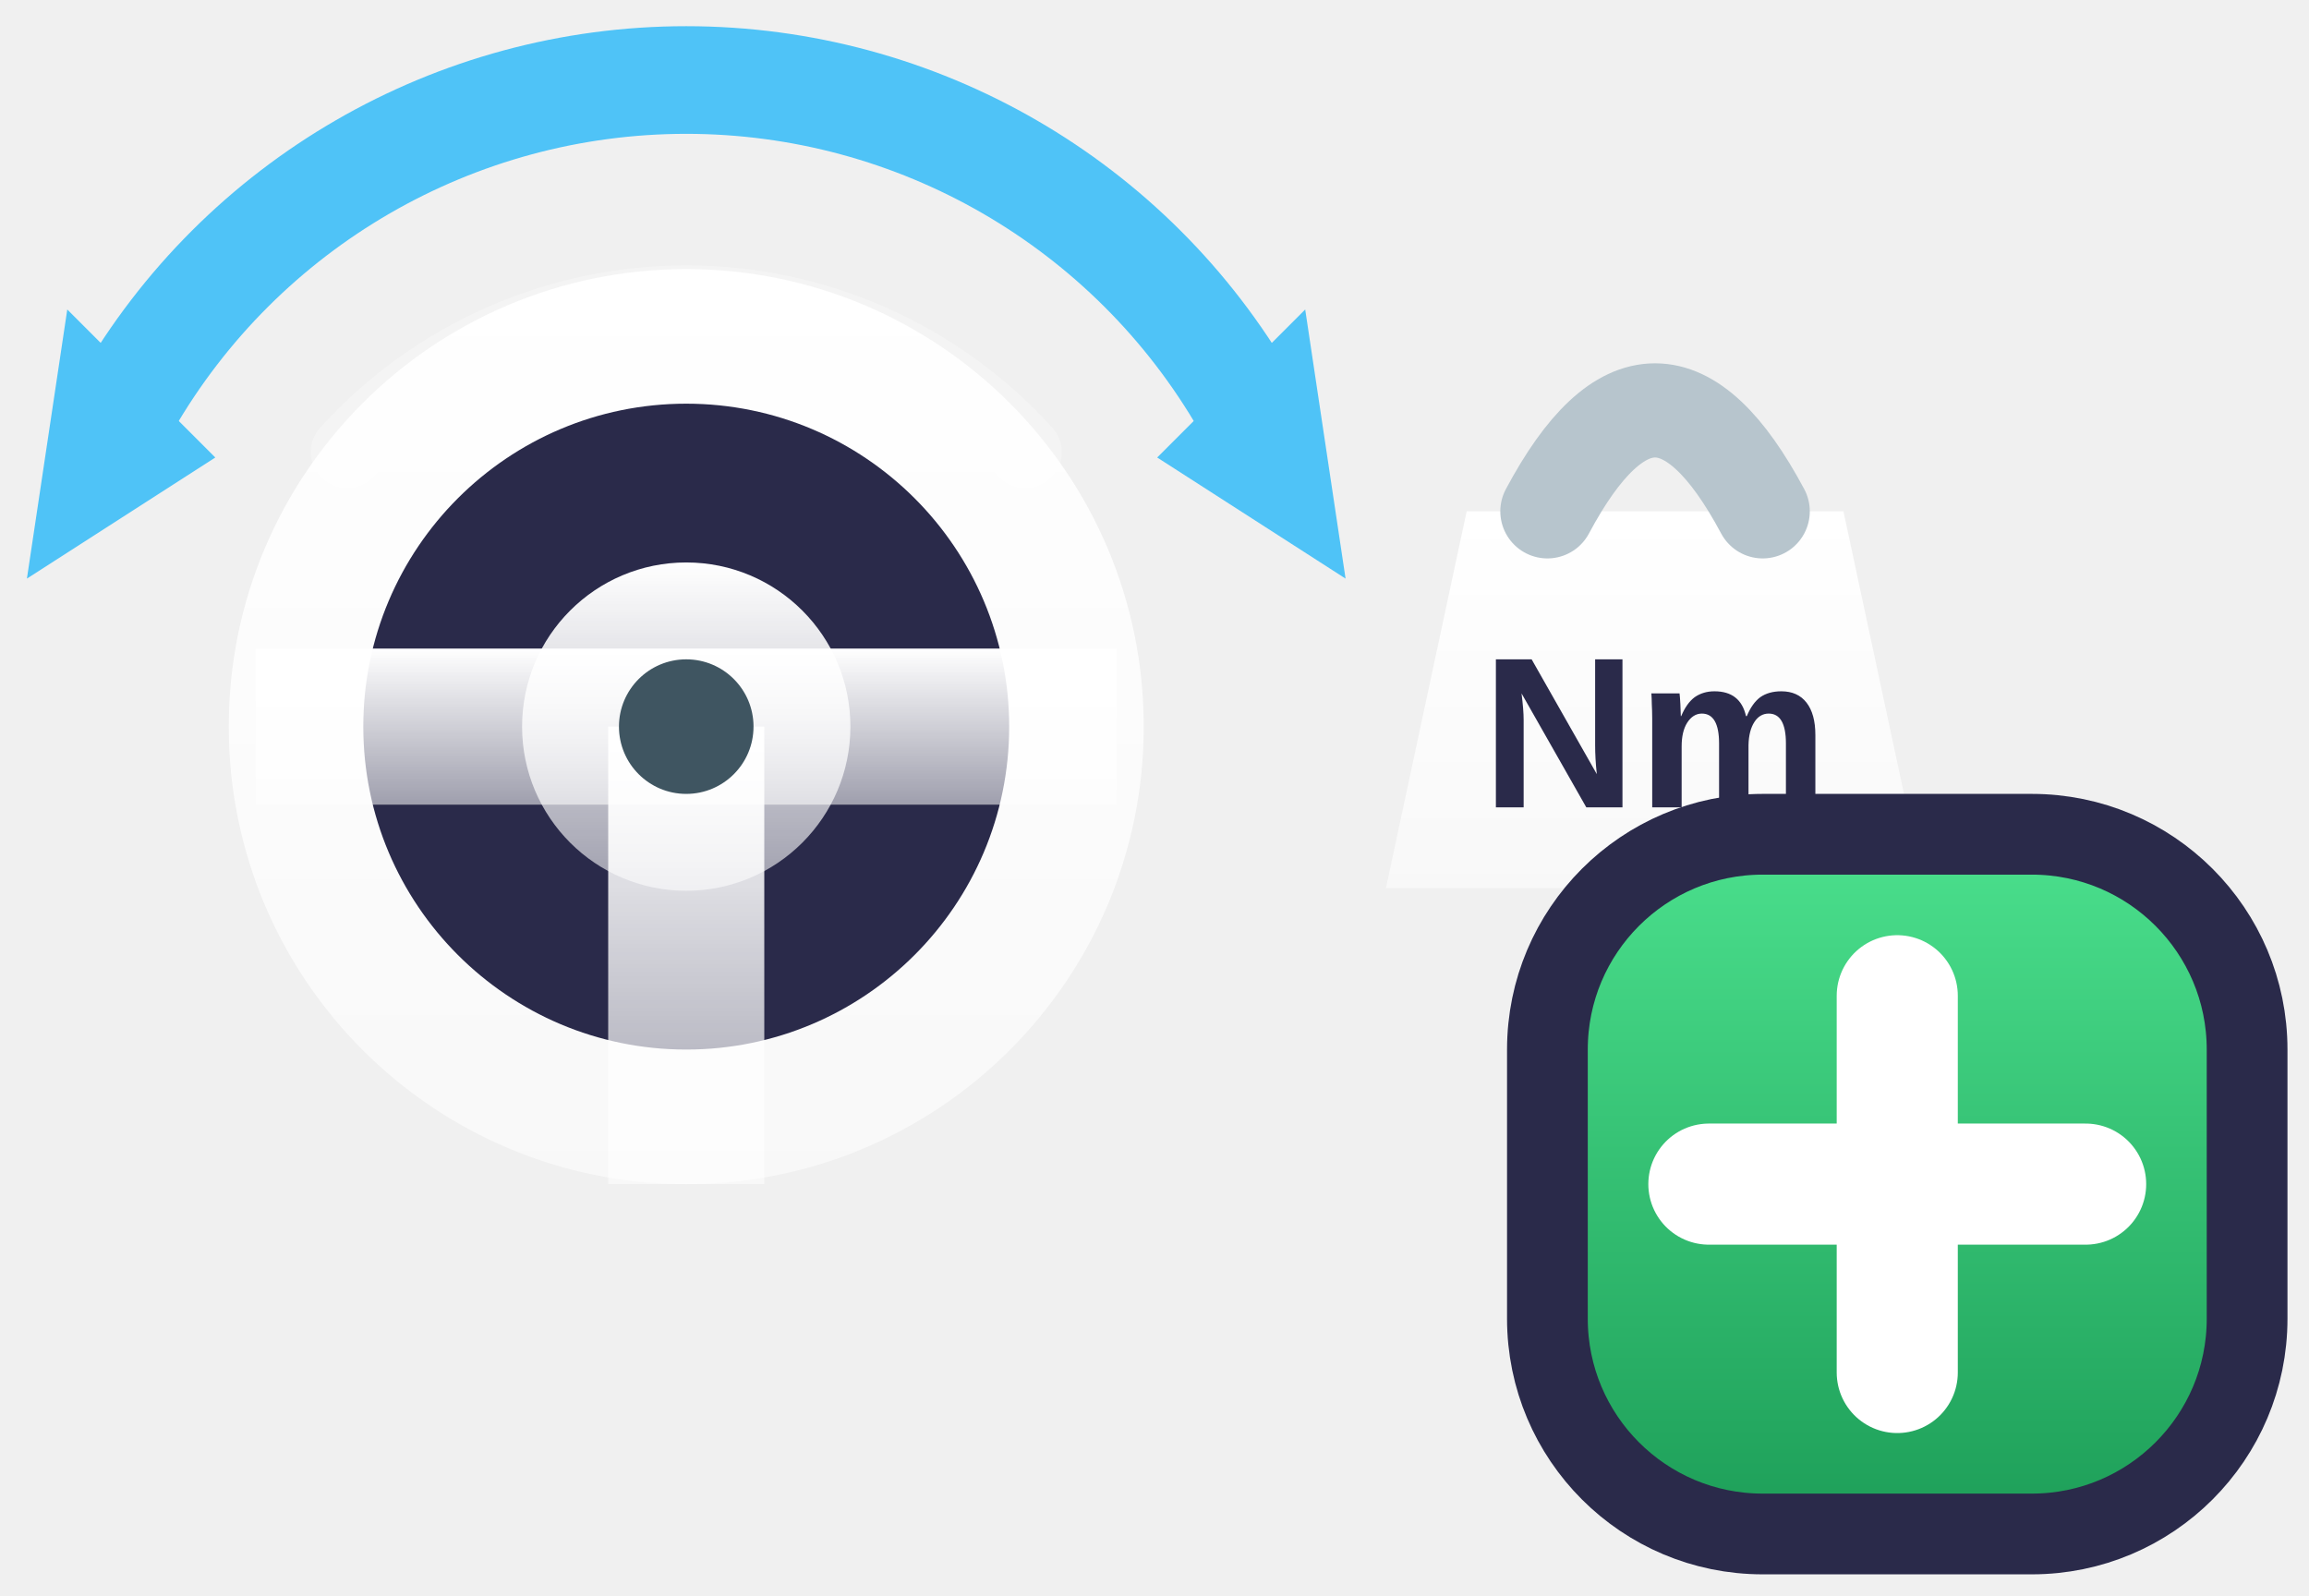
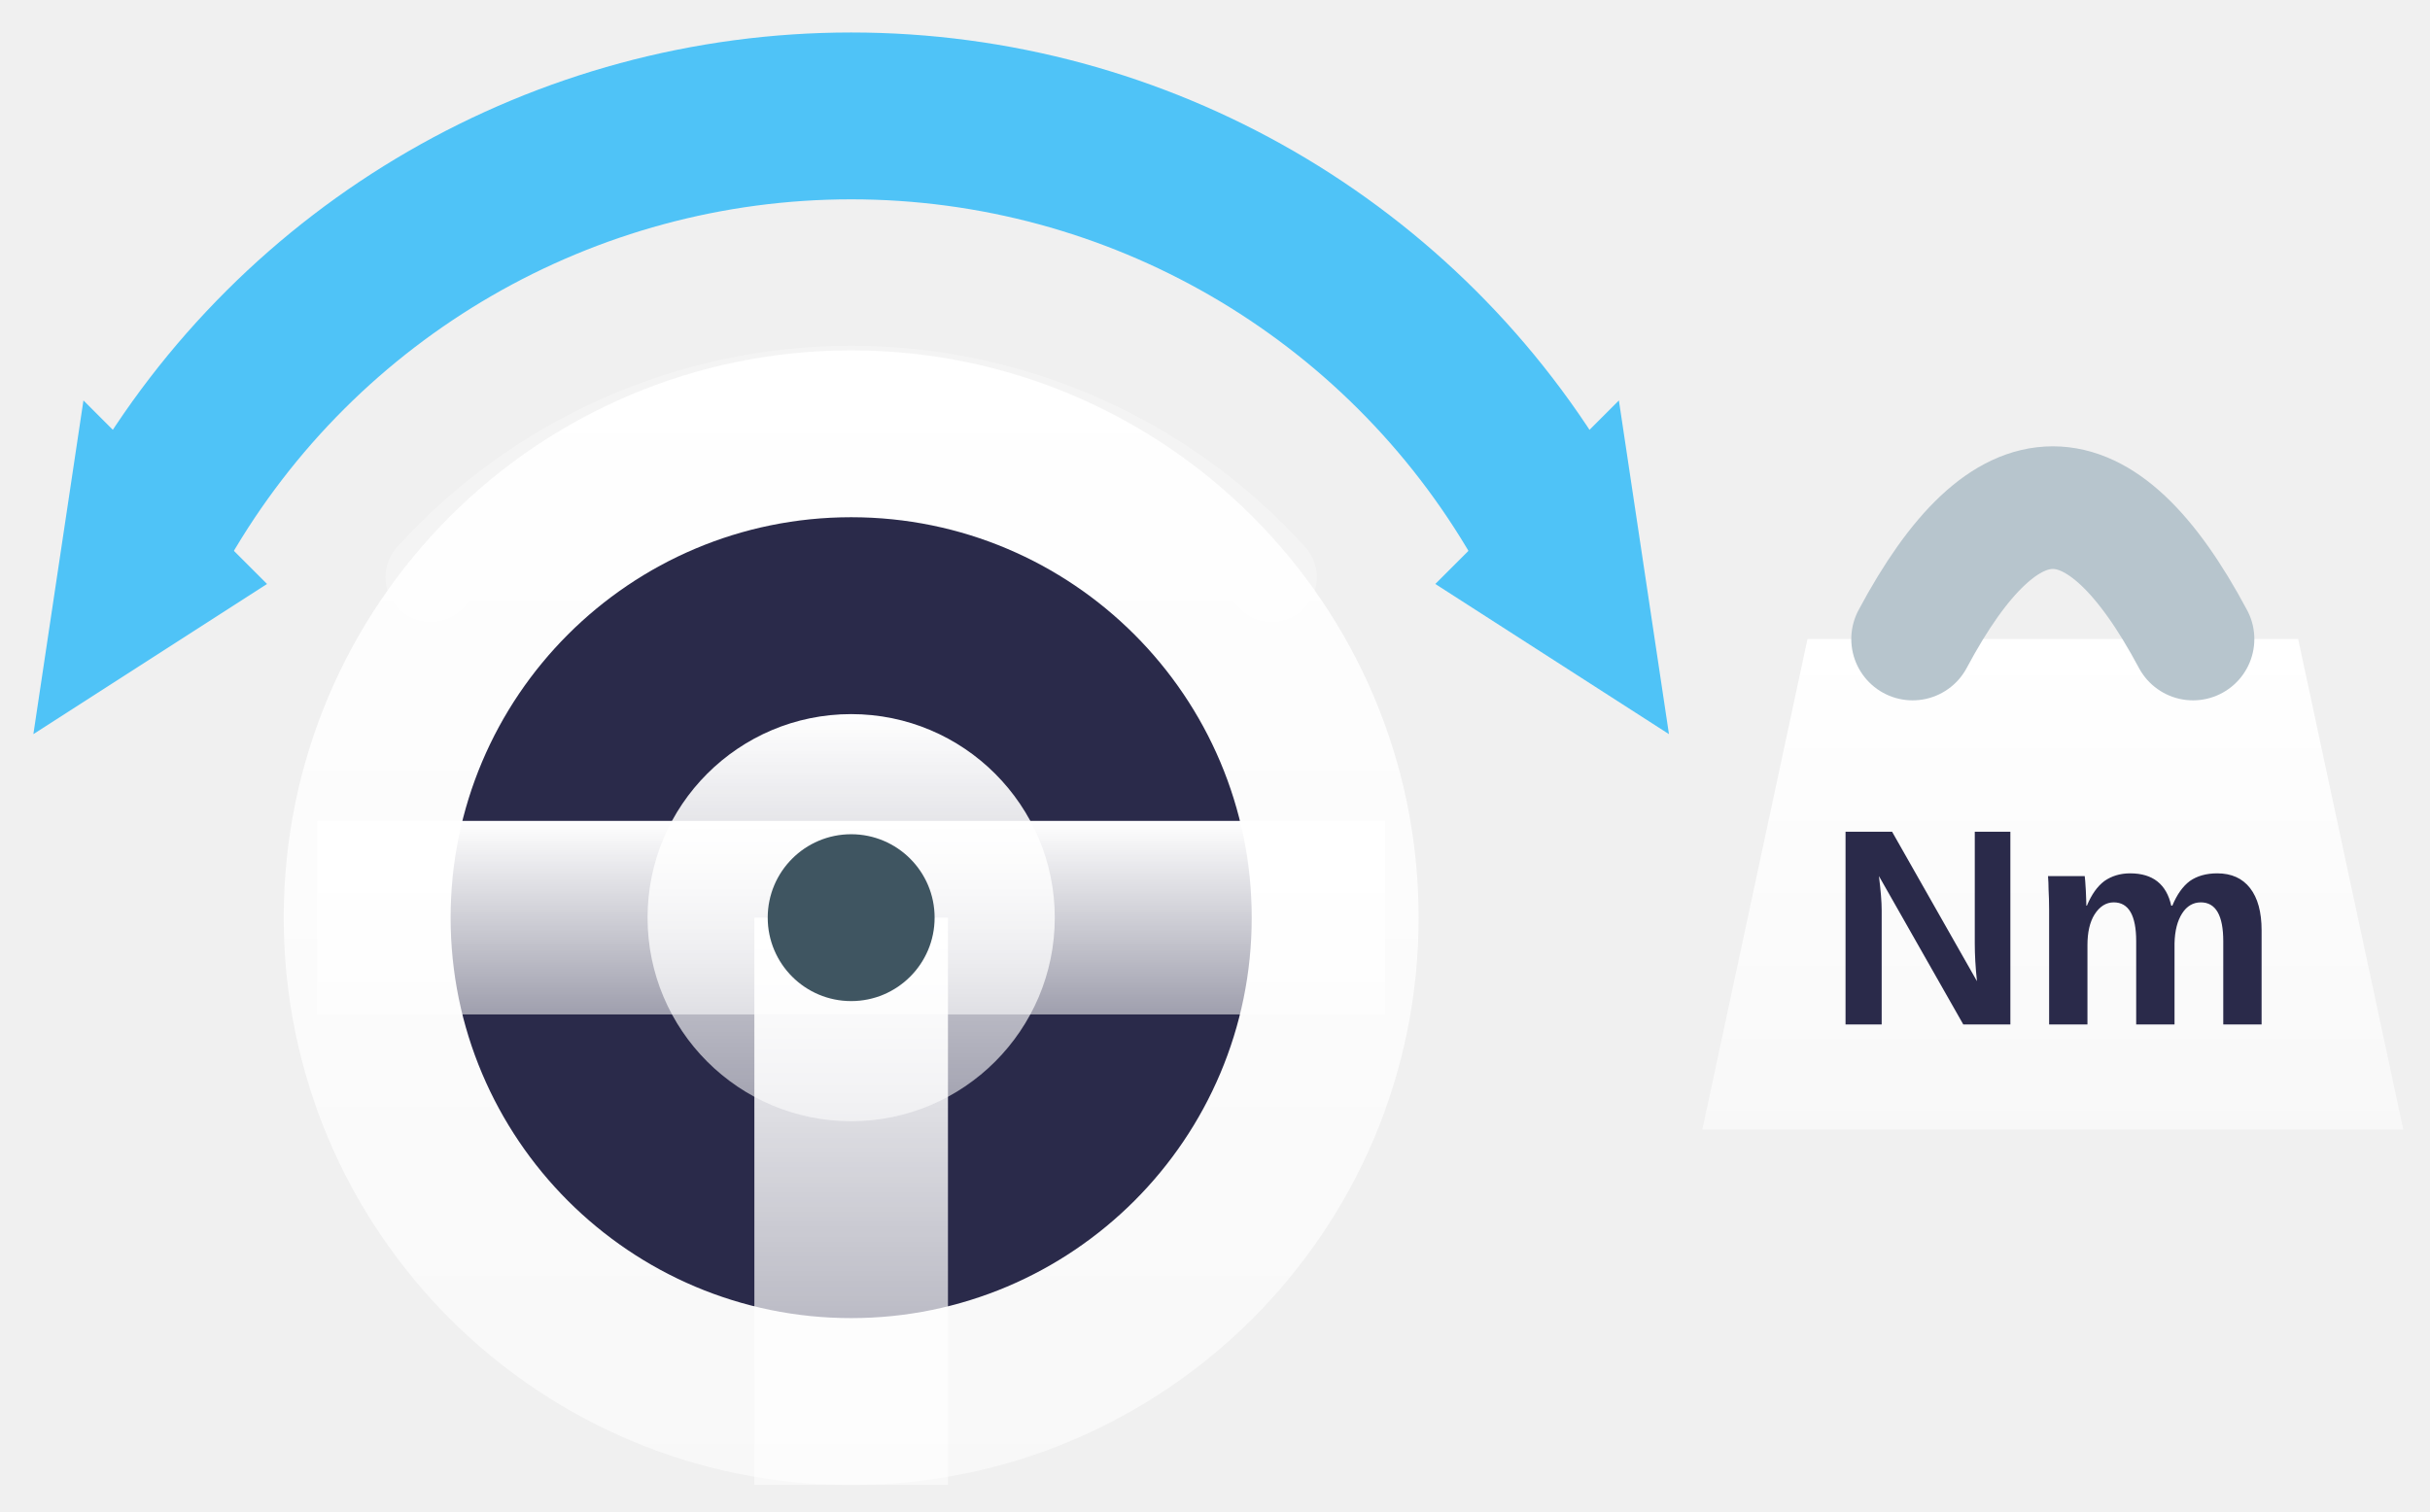
- <svg xmlns="http://www.w3.org/2000/svg" viewBox="0 0 85.8 59.3">
+ <svg xmlns="http://www.w3.org/2000/svg" viewBox="0 0 72.8 45.3">
  <defs>
    <linearGradient id="mtl" x1="0" y1="0" x2="0" y2="1">
      <stop stop-color="#ffffff" />
      <stop offset="1" stop-color="#ffffff" stop-opacity="0.55" />
    </linearGradient>
-     <linearGradient id="plusG" x1="0" y1="0" x2="0" y2="1">
-       <stop stop-color="#4be08d" />
-       <stop offset="1" stop-color="#1d9e58" />
-     </linearGradient>
  </defs>
-   <g transform="translate(-8.5 -14)">
+   <g transform="translate(-8.5 -13.5)">
    <circle cx="34" cy="41" r="17" fill="url(#mtl)" />
    <circle cx="34" cy="41" r="12" fill="#2a2a4a" />
    <rect x="18" y="38.1" width="32" height="5.8" fill="url(#mtl)" />
    <rect x="31.1" y="41" width="5.8" height="17" fill="url(#mtl)" />
    <circle cx="34" cy="41" r="6.1" fill="url(#mtl)" />
    <circle cx="34" cy="41" r="2.5" fill="#3f5561" />
    <path d="M 21.4 30.8 A 17 17 0 0 1 46.6 30.8" fill="none" stroke="#ffffff" stroke-width="2.7" opacity="0.3" stroke-linecap="round" />
-     <path d="M13.2 29 A24 24 0 0 1 54.8 29" fill="none" stroke="#4fc3f7" stroke-width="4" stroke-linecap="round" />
+     <path d="M13.2 29 A24 24 0 0 1 54.8 29" fill="none" stroke="#4fc3f7" stroke-width="5" stroke-linecap="round" />
    <polygon points="9.5,35.5 16.5,31 11,25.5" fill="#4fc3f7" />
    <polygon points="58.5,35.5 51.5,31 57,25.5" fill="#4fc3f7" />
-     <polygon points="63,33 77,33 80,47 60,47" fill="url(#mtl)" />
-     <path d="M66 33 Q70 25.5 74 33" fill="none" stroke="#b7c5cd" stroke-width="3.5" stroke-linecap="round" />
-     <text x="70" y="44" font-family="Arial, sans-serif" font-size="8" font-weight="bold" fill="#2a2a4a" text-anchor="middle" stroke="none">Nm</text>
-     <rect x="66" y="45" width="26" height="26" rx="8" fill="url(#plusG)" stroke="#2a2a4a" stroke-width="3" />
-     <path d="M72 58h14M79 51v14" stroke="#ffffff" stroke-width="4.5" stroke-linecap="round" />
+     <g transform="translate(-3.5 -2) scale(1.05)">
+       <polygon points="63,33 77,33 80,47 60,47" fill="url(#mtl)" />
+       <path d="M66 33 Q70 25.5 74 33" fill="none" stroke="#b7c5cd" stroke-width="3.5" stroke-linecap="round" />
+       <text x="70" y="44" font-family="Arial, sans-serif" font-size="8" font-weight="bold" fill="#2a2a4a" text-anchor="middle" stroke="none">Nm</text>
+     </g>
  </g>
</svg>
